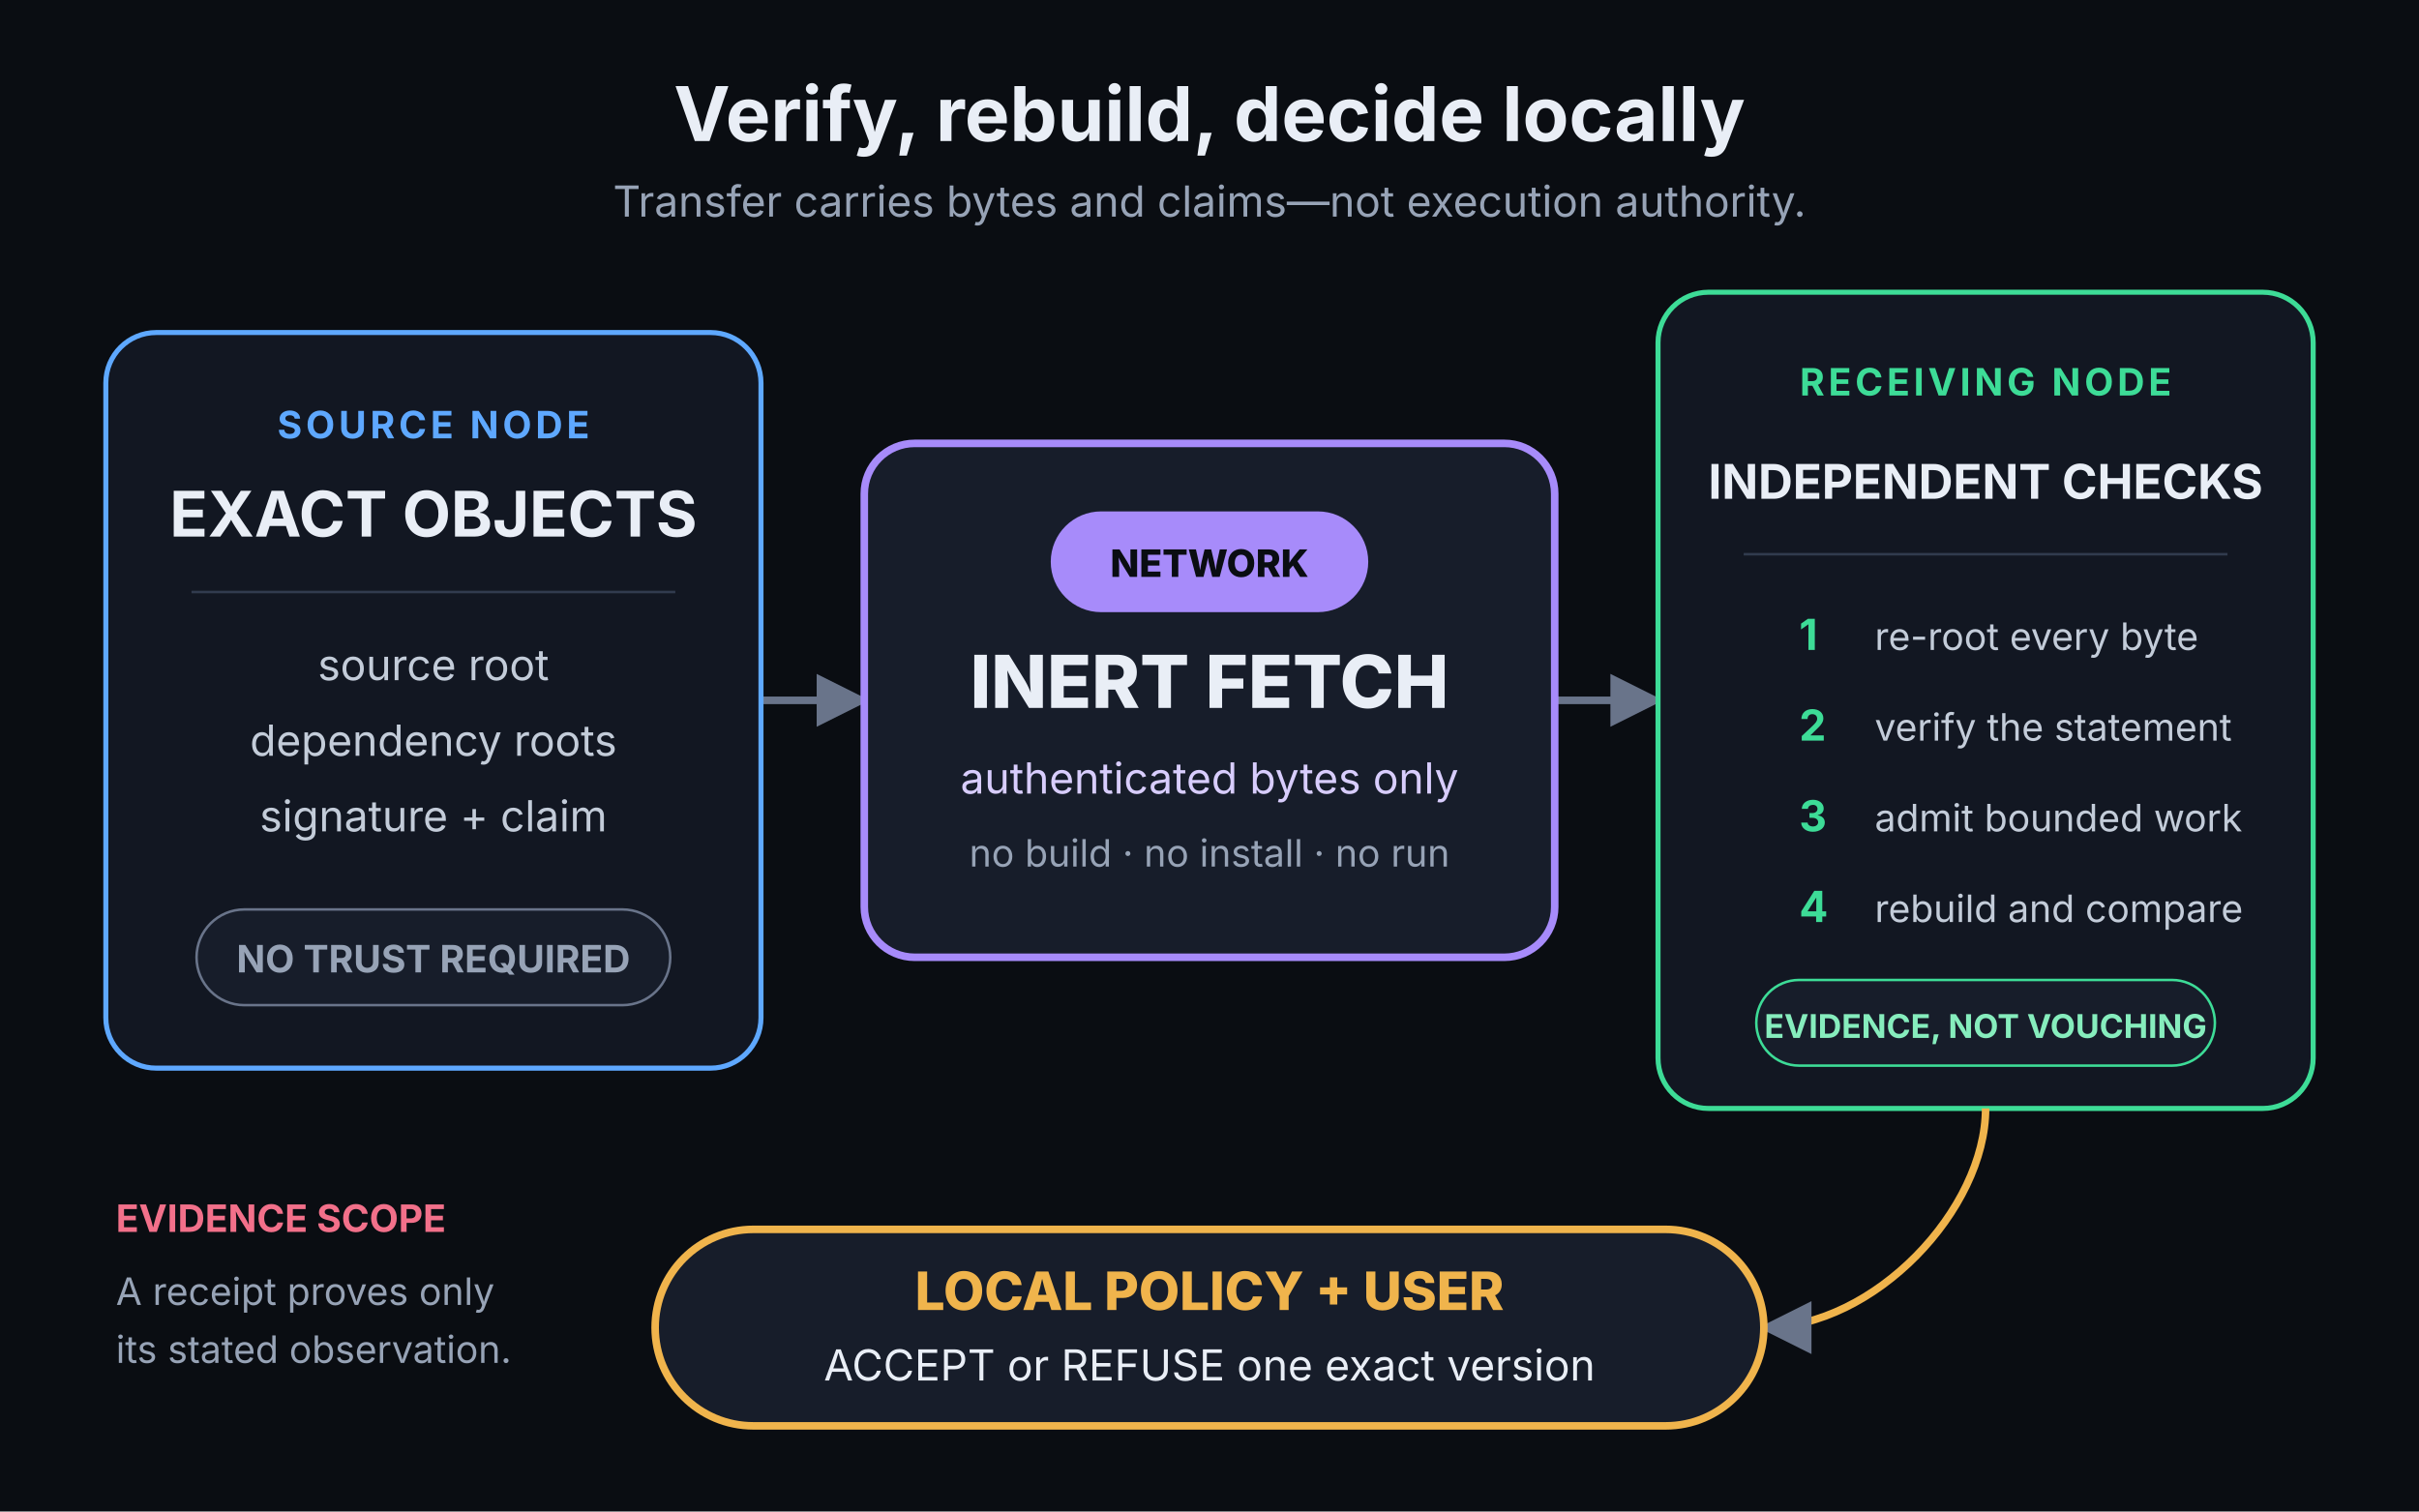
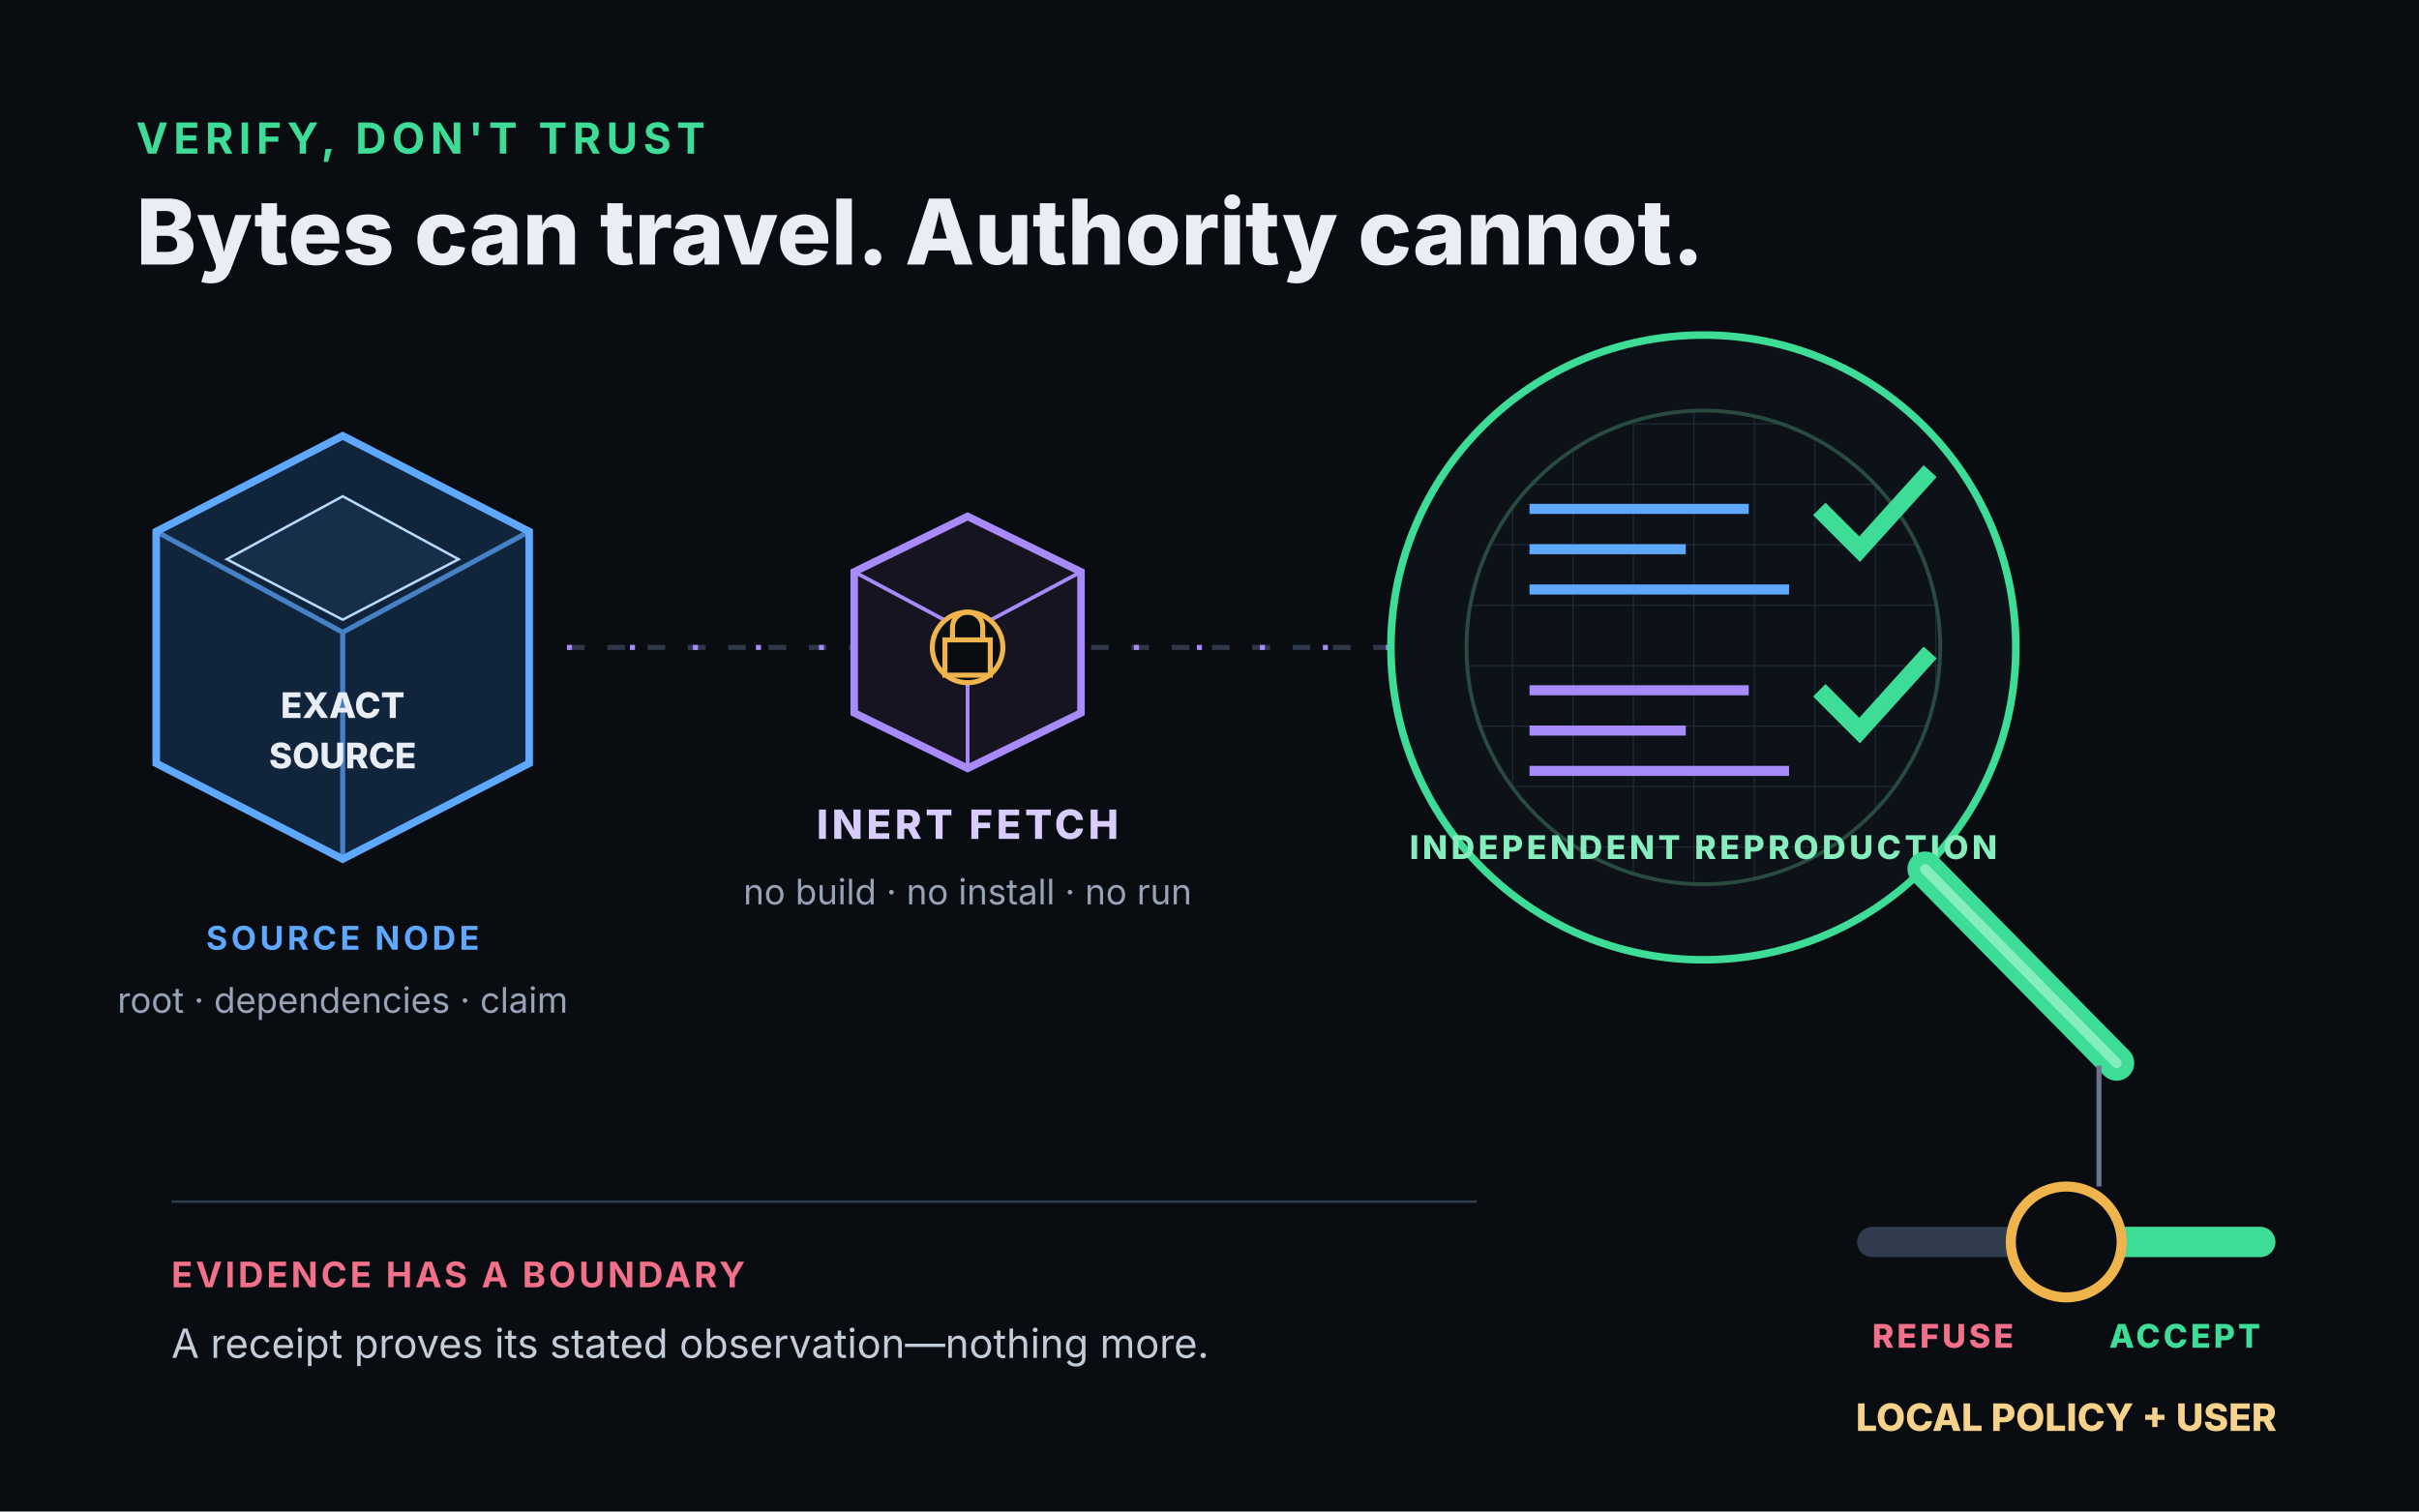
<svg xmlns="http://www.w3.org/2000/svg" width="960" height="600" viewBox="0 0 960 600" role="img" aria-labelledby="verification-title verification-desc">
  <defs>
-     <marker id="verification-arrow" viewBox="0 0 10 10" refX="9" refY="5" markerWidth="7" markerHeight="7" orient="auto">
-       <path d="M0 0 L10 5 L0 10 z" fill="#69748a" />
-     </marker>
+     <pattern id="verification-grid" width="24" height="24" patternUnits="userSpaceOnUse">
+       <path d="M24 0H0V24" fill="none" stroke="#202836" stroke-width="1" />
+     </pattern>
  </defs>
-   <rect width="960" height="600" fill="#0a0d12" />
+   <rect width="960" height="600" fill="#090c11" />
  <g font-family="system-ui, -apple-system, BlinkMacSystemFont, 'Segoe UI', sans-serif">
-     <text x="480" y="56" text-anchor="middle" font-size="30" font-weight="750" fill="#e9eef6">Verify, rebuild, decide locally</text>
-     <text x="480" y="86" text-anchor="middle" font-size="17" fill="#97a3b6">Transfer carries bytes and claims—not execution authority.</text>
-     <path d="M302 278 H343" stroke="#69748a" stroke-width="3" marker-end="url(#verification-arrow)" />
-     <path d="M617 278 H658" stroke="#69748a" stroke-width="3" marker-end="url(#verification-arrow)" />
-     <rect x="42" y="132" width="260" height="292" rx="20" fill="#121722" stroke="#5ea8ff" stroke-width="2" />
-     <text x="172" y="174" text-anchor="middle" font-size="15" font-weight="750" letter-spacing="1.5" fill="#5ea8ff">SOURCE NODE</text>
-     <text x="172" y="213" text-anchor="middle" font-size="25" font-weight="750" fill="#e9eef6">EXACT OBJECTS</text>
-     <line x1="76" y1="235" x2="268" y2="235" stroke="#313b4e" />
-     <text x="172" y="270" text-anchor="middle" font-size="17" fill="#c3ccd9">source root</text>
-     <text x="172" y="300" text-anchor="middle" font-size="17" fill="#c3ccd9">dependency roots</text>
-     <text x="172" y="330" text-anchor="middle" font-size="17" fill="#c3ccd9">signature + claim</text>
-     <rect x="78" y="361" width="188" height="38" rx="19" fill="#171d2a" stroke="#69748a" />
-     <text x="172" y="386" text-anchor="middle" font-size="15" font-weight="700" fill="#97a3b6">NO TRUST REQUIRED</text>
-     <rect x="343" y="176" width="274" height="204" rx="20" fill="#171d2a" stroke="#a78bfa" stroke-width="3" />
-     <rect x="417" y="203" width="126" height="40" rx="20" fill="#a78bfa" />
-     <text x="480" y="229" text-anchor="middle" font-size="15" font-weight="800" fill="#0a0d12">NETWORK</text>
-     <text x="480" y="281" text-anchor="middle" font-size="29" font-weight="800" fill="#e9eef6">INERT FETCH</text>
-     <text x="480" y="315" text-anchor="middle" font-size="17" fill="#d8cdfd">authenticated bytes only</text>
-     <text x="480" y="344" text-anchor="middle" font-size="15" fill="#97a3b6">no build · no install · no run</text>
-     <rect x="658" y="116" width="260" height="324" rx="20" fill="#121722" stroke="#3ddc97" stroke-width="2" />
-     <text x="788" y="157" text-anchor="middle" font-size="15" font-weight="750" letter-spacing="1.5" fill="#3ddc97">RECEIVING NODE</text>
-     <text x="788" y="198" text-anchor="middle" font-size="19" font-weight="750" fill="#e9eef6">INDEPENDENT CHECKS</text>
-     <line x1="692" y1="220" x2="884" y2="220" stroke="#313b4e" />
-     <text x="714" y="258" font-size="17" font-weight="700" fill="#3ddc97">1</text>
-     <text x="744" y="258" font-size="15" fill="#c3ccd9">re-root every byte</text>
-     <text x="714" y="294" font-size="17" font-weight="700" fill="#3ddc97">2</text>
-     <text x="744" y="294" font-size="15" fill="#c3ccd9">verify the statement</text>
-     <text x="714" y="330" font-size="17" font-weight="700" fill="#3ddc97">3</text>
-     <text x="744" y="330" font-size="15" fill="#c3ccd9">admit bounded work</text>
-     <text x="714" y="366" font-size="17" font-weight="700" fill="#3ddc97">4</text>
-     <text x="744" y="366" font-size="15" fill="#c3ccd9">rebuild and compare</text>
-     <rect x="697" y="389" width="182" height="34" rx="17" fill="#171d2a" stroke="#3ddc97" />
-     <text x="788" y="412" text-anchor="middle" font-size="13" font-weight="750" fill="#86edbd">EVIDENCE, NOT VOUCHING</text>
-     <path d="M788 440 C788 480 744 527 700 527" fill="none" stroke="#f0b44c" stroke-width="3" marker-end="url(#verification-arrow)" />
-     <rect x="260" y="488" width="440" height="78" rx="39" fill="#171d2a" stroke="#f0b44c" stroke-width="3" />
-     <text x="480" y="520" text-anchor="middle" font-size="21" font-weight="800" fill="#f0b44c">LOCAL POLICY + USER</text>
-     <text x="480" y="548" text-anchor="middle" font-size="17" fill="#e9eef6">ACCEPT or REFUSE one exact version</text>
-     <text x="46" y="489" font-size="15" font-weight="750" fill="#f2708a">EVIDENCE SCOPE</text>
-     <text x="46" y="518" font-size="15" fill="#97a3b6">A receipt proves only</text>
-     <text x="46" y="541" font-size="15" fill="#97a3b6">its stated observation.</text>
+     <text x="54" y="61" font-size="17" font-weight="750" letter-spacing="2.2" fill="#3ddc97">VERIFY, DON'T TRUST</text>
+     <text x="54" y="105" font-size="36" font-weight="780" fill="#e9eef6">Bytes can travel. Authority cannot.</text>
+     <g transform="translate(62 173)">
+       <path d="M0 38L74 0L148 38V130L74 168L0 130Z" fill="#10243b" stroke="#5ea8ff" stroke-width="3" />
+       <path d="M0 38L74 78L148 38M74 78V168" fill="none" stroke="#5ea8ff" stroke-width="2" opacity="0.7" />
+       <path d="M28 49L74 24L120 49L74 73Z" fill="#172e49" stroke="#b9d9ff" />
+       <text x="74" y="112" text-anchor="middle" font-size="14" font-weight="800" fill="#e9eef6">EXACT</text>
+       <text x="74" y="132" text-anchor="middle" font-size="14" font-weight="800" fill="#e9eef6">SOURCE</text>
+     </g>
+     <text x="136" y="377" text-anchor="middle" font-size="13" font-weight="750" letter-spacing="1.4" fill="#5ea8ff">SOURCE NODE</text>
+     <text x="136" y="402" text-anchor="middle" font-size="14" fill="#97a3b6">root · dependencies · claim</text>
+     <path d="M225 257H583" stroke="#2d3747" stroke-width="2" stroke-dasharray="7 9" />
+     <path d="M225 257H583" stroke="#a78bfa" stroke-width="2" stroke-dasharray="2 23" />
+     <g transform="translate(339 205)">
+       <path d="M0 22L45 0L90 22V78L45 100L0 78Z" fill="#171421" stroke="#a78bfa" stroke-width="3" />
+       <path d="M0 22L45 46L90 22M45 46V100" fill="none" stroke="#a78bfa" stroke-width="1.5" />
+       <circle cx="45" cy="52" r="14" fill="#090c11" stroke="#f0b44c" stroke-width="2" />
+       <path d="M39 49V44A6 6 0 0 1 51 44V49M36 49H54V63H36Z" fill="none" stroke="#f0b44c" stroke-width="2" />
+     </g>
+     <text x="384" y="333" text-anchor="middle" font-size="16" font-weight="800" letter-spacing="1.5" fill="#d8cdfd">INERT FETCH</text>
+     <text x="384" y="359" text-anchor="middle" font-size="14" fill="#97a3b6">no build · no install · no run</text>
+     <circle cx="676" cy="257" r="124" fill="#0c1218" stroke="#3ddc97" stroke-width="3" />
+     <circle cx="676" cy="257" r="94" fill="url(#verification-grid)" stroke="#294a40" stroke-width="1.5" />
+     <path d="M607 202H694M607 218H669M607 234H710" stroke="#5ea8ff" stroke-width="4" />
+     <path d="M607 274H694M607 290H669M607 306H710" stroke="#a78bfa" stroke-width="4" />
+     <path d="M722 202L738 218L766 187" fill="none" stroke="#3ddc97" stroke-width="7" />
+     <path d="M722 274L738 290L766 259" fill="none" stroke="#3ddc97" stroke-width="7" />
+     <text x="676" y="341" text-anchor="middle" font-size="13" font-weight="800" letter-spacing="1.4" fill="#86edbd">INDEPENDENT REPRODUCTION</text>
+     <path d="M764 345L840 422" stroke="#3ddc97" stroke-width="14" stroke-linecap="round" />
+     <path d="M764 345L840 422" stroke="#86edbd" stroke-width="4" stroke-linecap="round" />
+     <path d="M833 423V471" stroke="#69748a" stroke-width="2" />
+     <path d="M743 493H897" stroke="#313b4e" stroke-width="12" stroke-linecap="round" />
+     <path d="M820 493H897" stroke="#3ddc97" stroke-width="12" stroke-linecap="round" />
+     <circle cx="820" cy="493" r="22" fill="#090c11" stroke="#f0b44c" stroke-width="4" />
+     <text x="743" y="535" font-size="13" font-weight="760" letter-spacing="1.2" fill="#f2708a">REFUSE</text>
+     <text x="897" y="535" text-anchor="end" font-size="13" font-weight="760" letter-spacing="1.2" fill="#3ddc97">ACCEPT</text>
+     <text x="820" y="568" text-anchor="middle" font-size="15" font-weight="760" fill="#f7d28a">LOCAL POLICY + USER</text>
+     <g transform="translate(68 477)">
+       <path d="M0 0H518" stroke="#313b4e" />
+       <text x="0" y="34" font-size="14" font-weight="750" letter-spacing="1.2" fill="#f2708a">EVIDENCE HAS A BOUNDARY</text>
+       <text x="0" y="62" font-size="16" fill="#c3ccd9">A receipt proves its stated observation—nothing more.</text>
+     </g>
  </g>
</svg>
